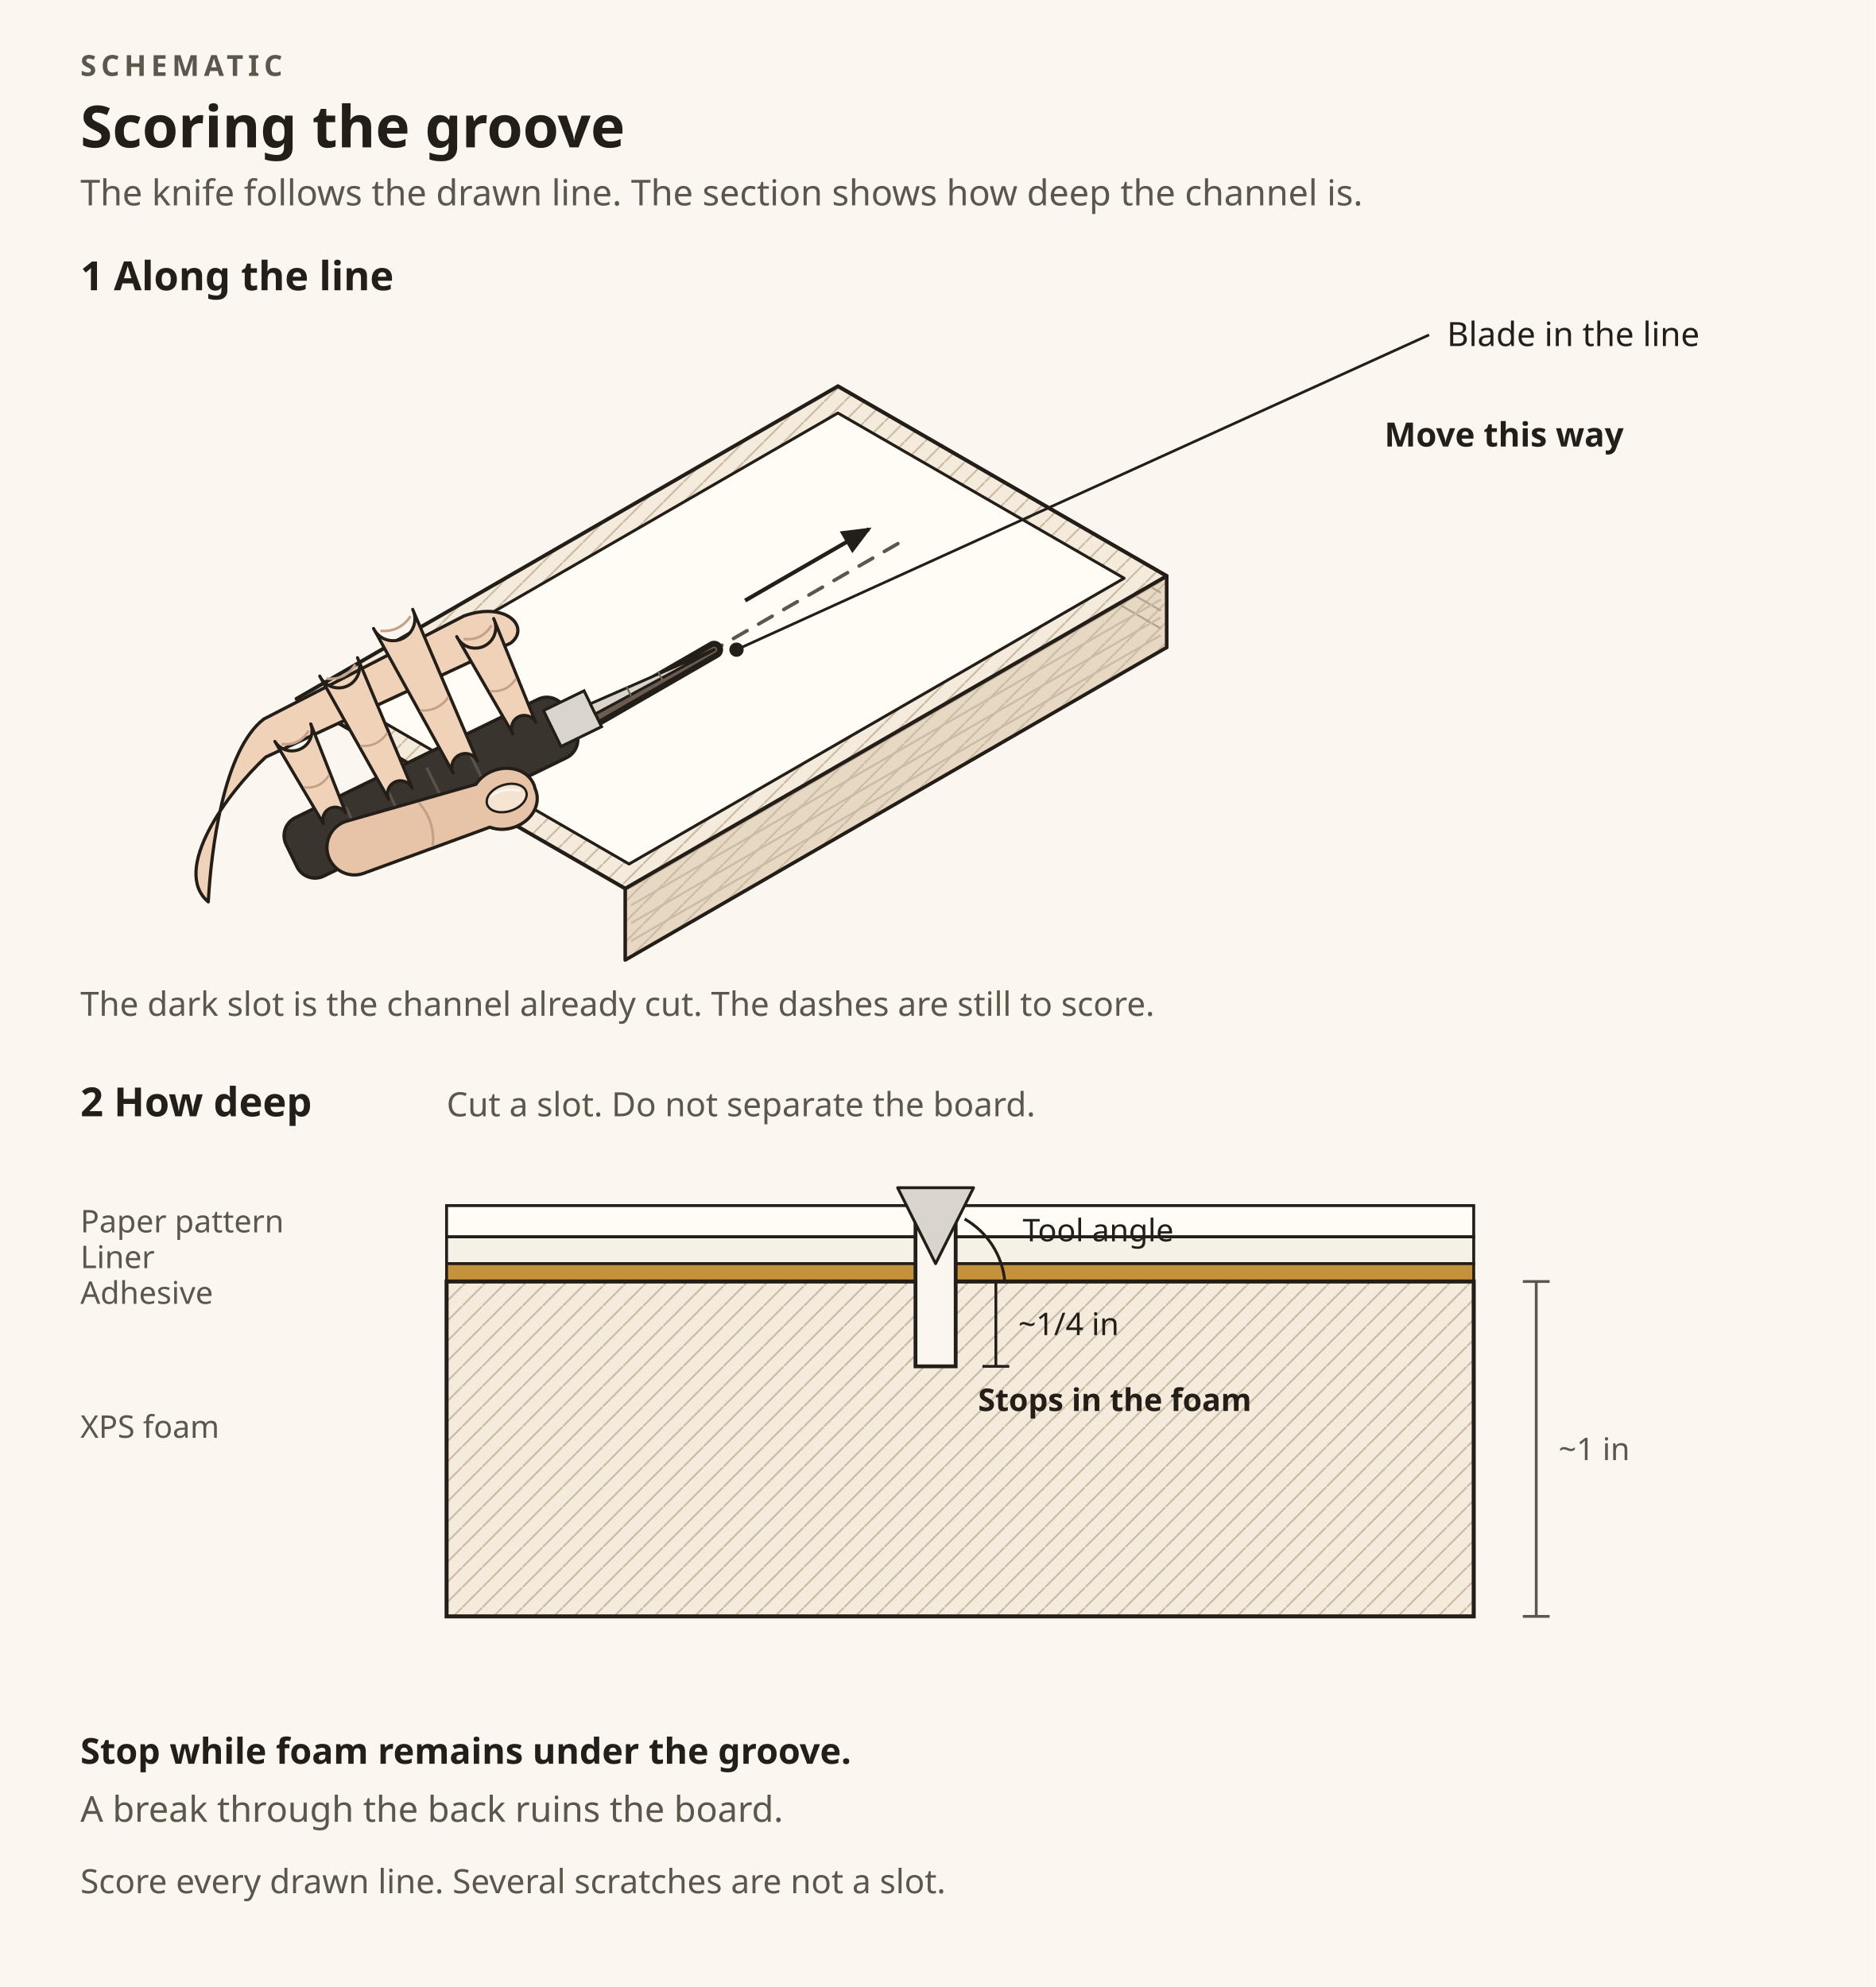
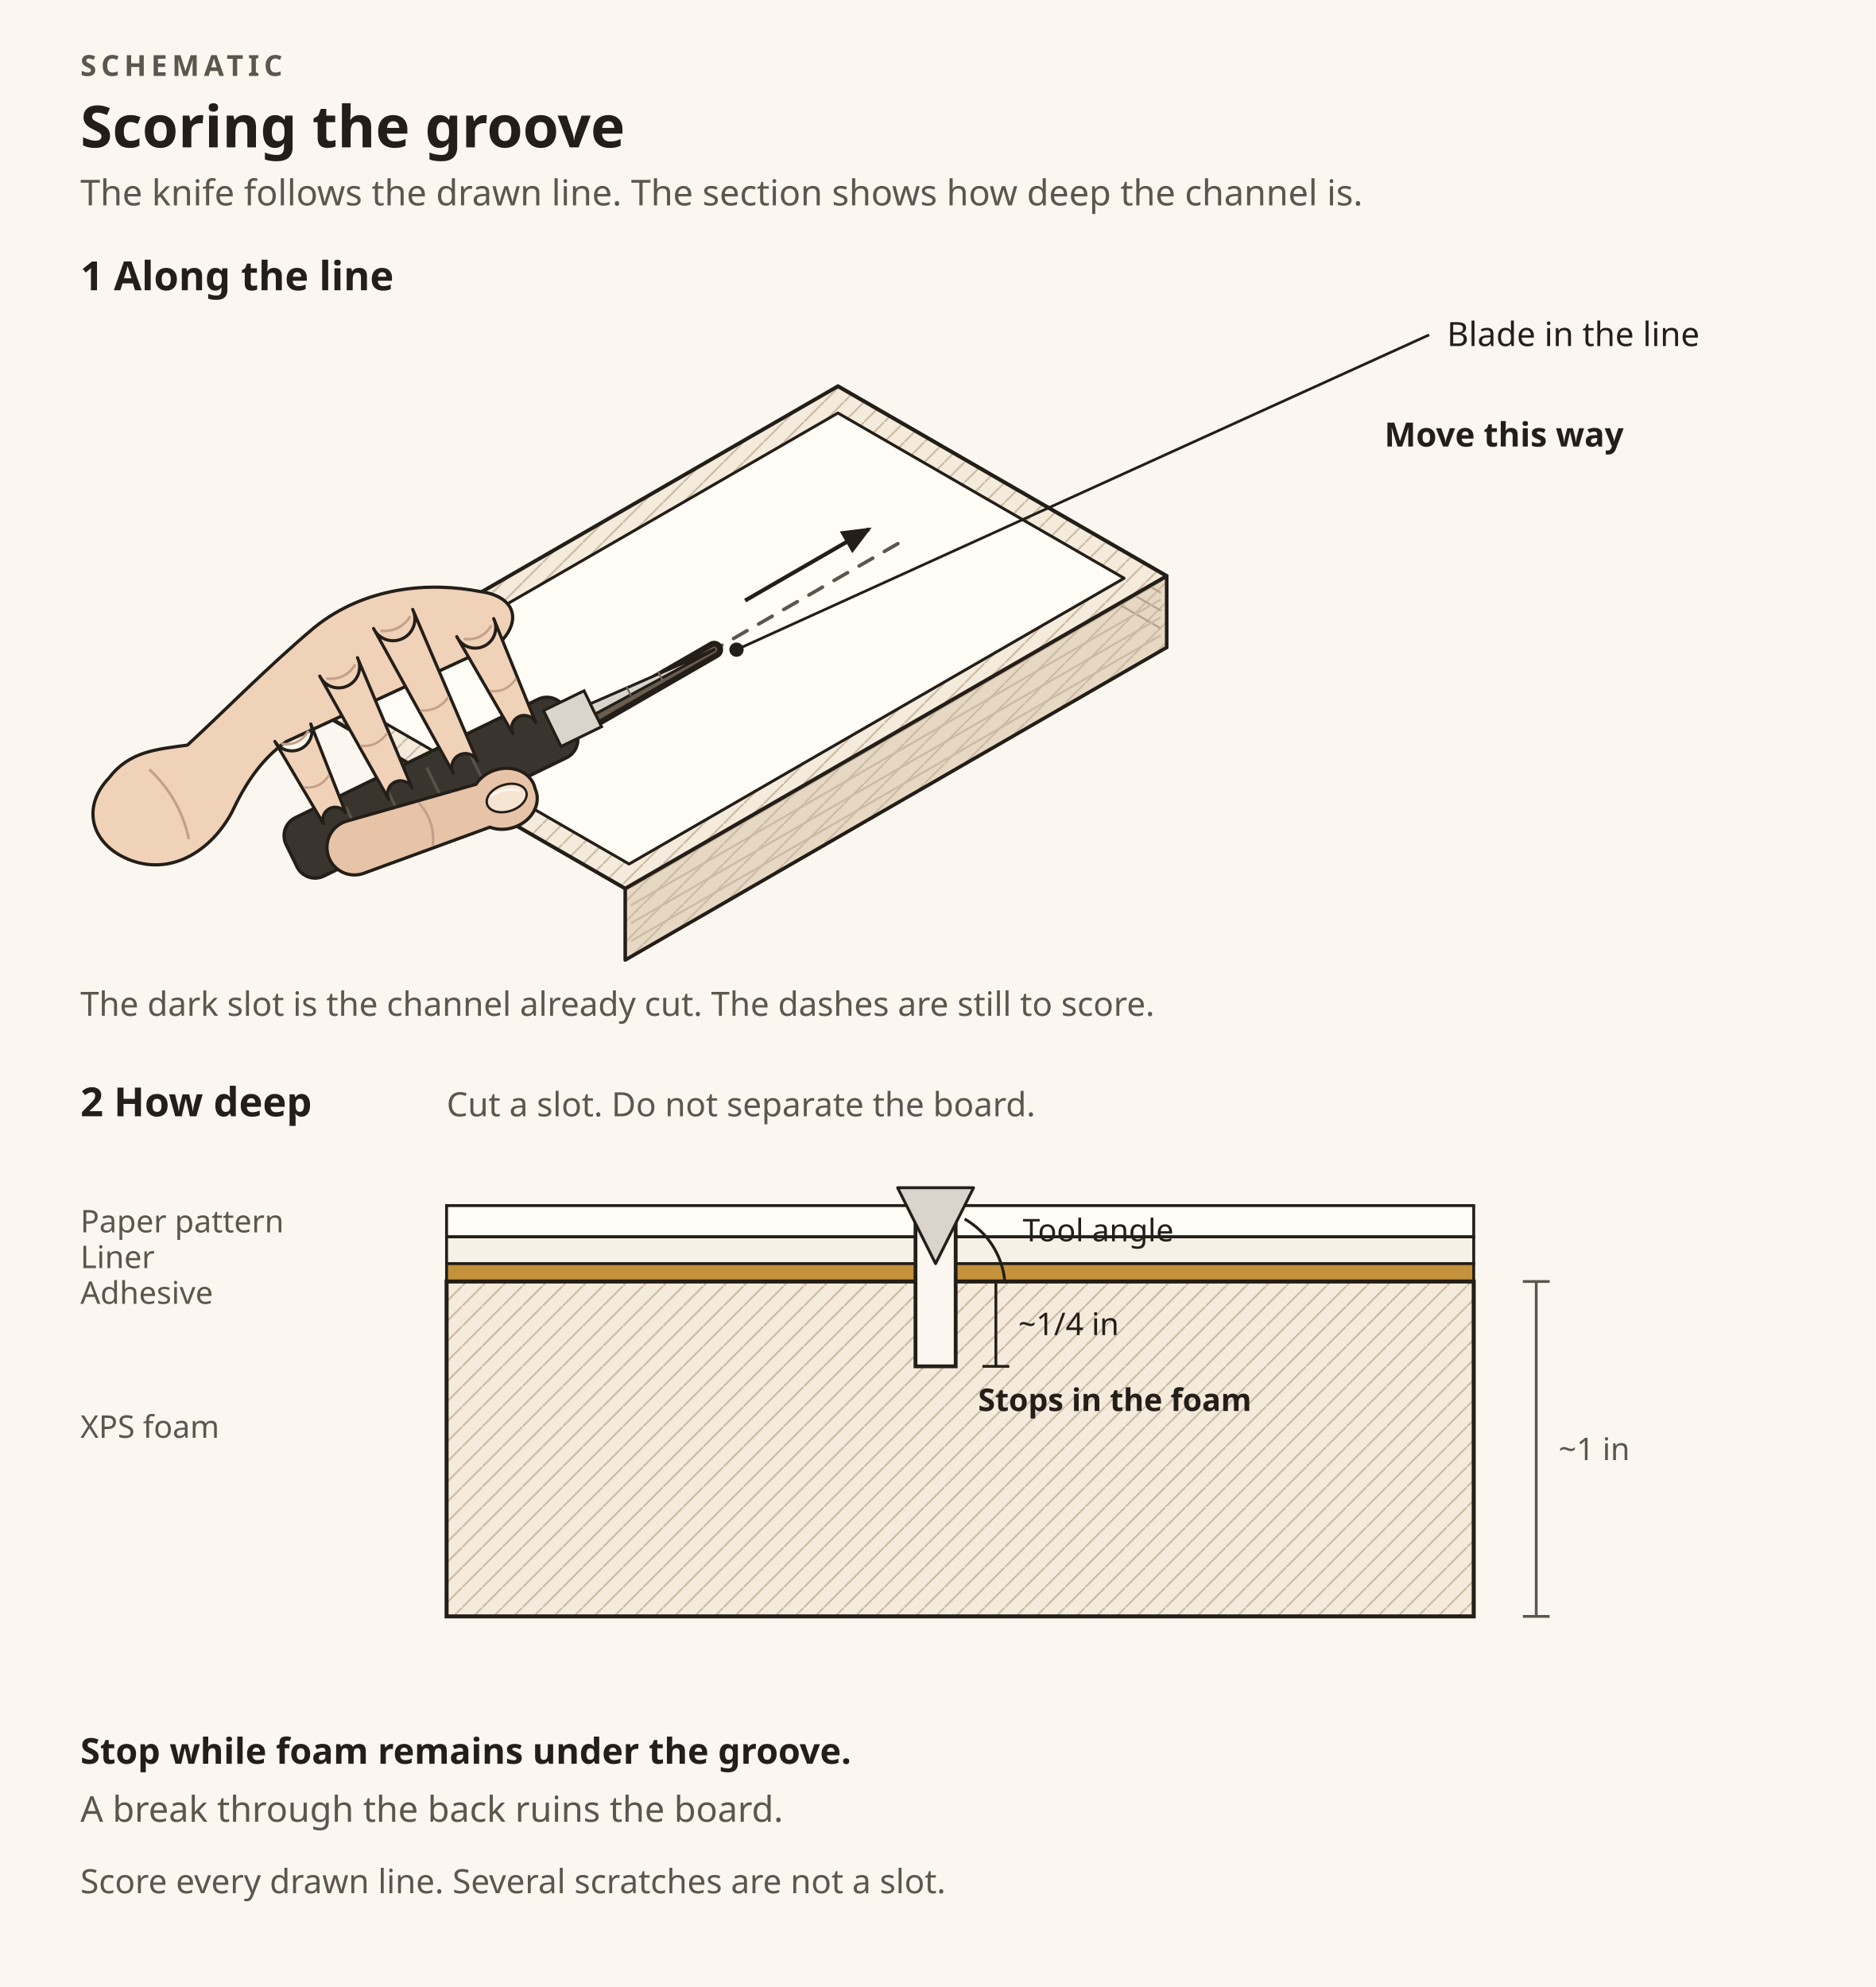
<svg xmlns="http://www.w3.org/2000/svg" viewBox="0 0 840 890" width="840" height="890" font-family="Segoe UI, system-ui, sans-serif">
  <defs>
    <pattern id="foam" patternUnits="userSpaceOnUse" width="9" height="9">
      <rect width="9" height="9" fill="#f4ebdc" />
      <path d="M0 9 L9 0" stroke="#cbbba4" stroke-width="0.8" />
    </pattern>
    <pattern id="foamSide" patternUnits="userSpaceOnUse" width="9" height="9">
      <rect width="9" height="9" fill="#e7d8c4" />
      <path d="M0 9 L9 0" stroke="#cbbba4" stroke-width="0.8" />
    </pattern>
    <pattern id="foamDark" patternUnits="userSpaceOnUse" width="9" height="9">
      <rect width="9" height="9" fill="#d9c7b0" />
      <path d="M0 9 L9 0" stroke="#b7a48c" stroke-width="0.8" />
    </pattern>
    <marker id="arr" viewBox="0 0 10 10" refX="8.2" refY="5" markerWidth="8" markerHeight="8" orient="auto">
      <path d="M0 1.1 L9.2 5 L0 8.9 Z" fill="#241e18" />
    </marker>
    <marker id="arrW" viewBox="0 0 10 10" refX="8.2" refY="5" markerWidth="8" markerHeight="8" orient="auto">
      <path d="M0 1.1 L9.2 5 L0 8.9 Z" fill="#8f3d32" />
    </marker>
    <marker id="arrR" viewBox="0 0 10 10" refX="8.2" refY="5" markerWidth="8" markerHeight="8" orient="auto">
      <path d="M0 1.1 L9.2 5 L0 8.9 Z" fill="#1a4f3c" />
    </marker>
  </defs>
  <rect width="840" height="890" fill="#fbf7f0" />
  <text x="36" y="34" fill="#5c564c" font-size="13" font-weight="700" letter-spacing="0.16em">SCHEMATIC</text>
  <text x="36" y="66" fill="#241e18" font-size="26" font-weight="700">Scoring the groove</text>
  <text x="36" y="92" fill="#5c564c" font-size="16">The knife follows the drawn line. The section shows how deep the channel is.</text>
  <text x="36.0" y="130.0" fill="#241e18" font-size="18" font-weight="700" text-anchor="start">1   Along the line</text>
  <polygon points="522.49,290.00 375.26,205.00 375.26,173.00 522.49,258.00" fill="url(#foamDark)" stroke="#241e18" stroke-width="1.6" stroke-linejoin="round" />
  <polygon points="280.00,430.00 522.49,290.00 522.49,258.00 280.00,398.00" fill="url(#foamSide)" stroke="#241e18" stroke-width="1.6" stroke-linejoin="round" />
  <line x1="282.60" y1="421.50" x2="519.89" y2="284.50" stroke="#cbbba4" stroke-width="0.9" fill="none" />
  <line x1="519.89" y1="281.50" x2="377.86" y2="199.50" stroke="#b7a48c" stroke-width="0.9" fill="none" />
  <line x1="282.60" y1="413.50" x2="519.89" y2="276.50" stroke="#cbbba4" stroke-width="0.9" fill="none" />
  <line x1="519.89" y1="273.50" x2="377.86" y2="191.50" stroke="#b7a48c" stroke-width="0.9" fill="none" />
  <line x1="282.60" y1="405.50" x2="519.89" y2="268.50" stroke="#cbbba4" stroke-width="0.9" fill="none" />
  <line x1="519.89" y1="265.50" x2="377.86" y2="183.50" stroke="#b7a48c" stroke-width="0.9" fill="none" />
  <line x1="282.60" y1="397.50" x2="519.89" y2="260.50" stroke="#cbbba4" stroke-width="0.9" fill="none" />
  <line x1="519.89" y1="257.50" x2="377.86" y2="175.50" stroke="#b7a48c" stroke-width="0.9" fill="none" />
  <polygon points="280.00,398.00 522.49,258.00 375.26,173.00 132.78,313.00" fill="url(#foam)" stroke="#241e18" stroke-width="1.7" stroke-linejoin="round" />
  <polygon points="281.73,387.00 503.43,259.00 375.26,185.00 153.56,313.00" fill="#fffcf6" stroke="#241e18" stroke-width="1.3" stroke-linejoin="round" />
  <path d="M 238.43 338.00 L 406.44 241.00" fill="none" stroke="#5c564c" stroke-width="1.6" stroke-linecap="round" stroke-linejoin="round" stroke-dasharray="7 6" />
  <path d="M 238.43 338.00 L 319.84 291.00" fill="none" stroke="#241e18" stroke-width="8" stroke-linecap="round" stroke-linejoin="round" />
  <path d="M 238.43 338.00 L 319.84 291.00" fill="none" stroke="#6a5d50" stroke-width="2.72" stroke-linecap="round" stroke-linejoin="round" />
  <g transform="translate(130.6 383.3) rotate(-26)">
    <rect x="0" y="-14.6" width="138.9" height="29.1" rx="9.0" fill="#3a342e" stroke="#241e18" stroke-width="1.5" />
    <line x1="31.4" y1="-9.0" x2="31.4" y2="9.0" stroke="#5a5148" stroke-width="1.3" />
    <line x1="51.5" y1="-9.0" x2="51.5" y2="9.0" stroke="#5a5148" stroke-width="1.3" />
    <line x1="71.7" y1="-9.0" x2="71.7" y2="9.0" stroke="#5a5148" stroke-width="1.3" />
    <line x1="91.8" y1="-9.0" x2="91.8" y2="9.0" stroke="#5a5148" stroke-width="1.3" />
    <rect x="129.9" y="-9.0" width="20.2" height="17.9" fill="#d9d4cc" stroke="#241e18" stroke-width="1.3" />
    <polygon points="150.1,-2.5 210.6,0 150.1,2.5" fill="#d9d4cc" stroke="#241e18" stroke-width="1.2" stroke-linejoin="round" />
    <line x1="168.0" y1="-2.2" x2="168.0" y2="2.2" stroke="#6e6860" stroke-width="0.8" />
    <line x1="183.7" y1="-2.2" x2="183.7" y2="2.2" stroke="#6e6860" stroke-width="0.8" />
  </g>
  <g transform="translate(130.6 383.3) rotate(-26)">
-     <path d="M -42.6 2.2 C -51.5 -17.9, -13.4 -38.1, 9.0 -44.8 L 129.9 -42.6 C 141.1 -44.8, 136.6 -60.5, 116.5 -62.7 L 15.7 -60.5 C -6.7 -56.0, -31.4 -17.9, -42.6 2.2 Z" fill="#f0d2b8" stroke="#241e18" stroke-width="1.45" stroke-linejoin="round" />
+     <path d="M -20.2 -65.0 C 2.2 -71.7, 26.9 -80.6, 53.8 -87.4 C 82.9 -94.1, 109.8 -82.9, 127.7 -69.4 C 141.1 -60.5, 138.9 -49.3, 125.4 -44.8 L 20.2 -47.0 C 6.7 -44.8, -4.5 -38.1, -15.7 -29.1 C -31.4 -17.9, -51.5 -15.7, -65.0 -29.1 C -78.4 -42.6, -76.2 -60.5, -58.2 -67.2 C -44.8 -73.9, -33.6 -69.4, -20.2 -65.0 Z" fill="#f0d2b8" stroke="#241e18" stroke-width="1.45" stroke-linejoin="round" />
+     <path d="M -40.3 -62.7 Q -33.6 -44.8, -38.1 -26.9" fill="none" stroke="#c4a08a" stroke-width="1.2" />
    <path d="M 15.7 -49.3 L 19.1 -6.7 A 5.6 5.6 0 0 1 30.2 -6.7 L 33.6 -49.3 A 9.0 9.0 0 0 1 15.7 -49.3 Z" fill="#f0d2b8" stroke="#241e18" stroke-width="1.4" stroke-linejoin="round" />
    <path d="M 17.9 -47.0 Q 24.6 -42.6 31.4 -47.0" fill="none" stroke="#c4a08a" stroke-width="1.15" />
    <path d="M 18.4 -25.1 Q 24.6 -21.2 30.9 -25.1" fill="none" stroke="#c4a08a" stroke-width="1.05" />
    <path d="M 46.6 -66.8 L 50.2 -3.6 A 5.8 5.8 0 0 1 61.8 -3.6 L 65.4 -66.8 A 9.4 9.4 0 0 1 46.6 -66.8 Z" fill="#f0d2b8" stroke="#241e18" stroke-width="1.4" stroke-linejoin="round" />
    <path d="M 48.8 -64.5 Q 56.0 -60.0 63.2 -64.5" fill="none" stroke="#c4a08a" stroke-width="1.15" />
    <path d="M 49.3 -30.7 Q 56.0 -26.8 62.7 -30.7" fill="none" stroke="#c4a08a" stroke-width="1.05" />
    <path d="M 77.6 -75.4 L 81.3 -1.6 A 6.0 6.0 0 0 1 93.4 -1.6 L 97.1 -75.4 A 9.7 9.7 0 0 1 77.6 -75.4 Z" fill="#f0d2b8" stroke="#241e18" stroke-width="1.4" stroke-linejoin="round" />
    <path d="M 79.9 -73.1 Q 87.4 -68.7 94.9 -73.1" fill="none" stroke="#c4a08a" stroke-width="1.15" />
    <path d="M 80.3 -33.2 Q 87.4 -29.2 94.4 -33.2" fill="none" stroke="#c4a08a" stroke-width="1.05" />
    <path d="M 109.5 -55.8 L 113.0 -5.7 A 5.7 5.7 0 0 1 124.4 -5.7 L 127.9 -55.8 A 9.2 9.2 0 0 1 109.5 -55.8 Z" fill="#f0d2b8" stroke="#241e18" stroke-width="1.4" stroke-linejoin="round" />
    <path d="M 111.8 -53.5 Q 118.7 -49.1 125.7 -53.5" fill="none" stroke="#c4a08a" stroke-width="1.15" />
    <path d="M 112.2 -27.3 Q 118.7 -23.4 125.2 -27.3" fill="none" stroke="#c4a08a" stroke-width="1.05" />
    <g transform="translate(26.9 9.0) rotate(8)">
      <path d="M 0 -12.3 L 60.5 -10.1 A 14.6 12.3 0 0 1 85.1 0 A 14.6 12.3 0 0 1 60.5 10.1 L 0 12.3 A 12.3 12.3 0 0 1 0 -12.3 Z" fill="#e7c4a8" stroke="#241e18" stroke-width="1.45" stroke-linejoin="round" />
      <path d="M 33.6 -10.1 Q 38.1 0 33.6 10.1" fill="none" stroke="#c4a08a" stroke-width="1.15" />
      <ellipse cx="71.7" cy="0" rx="9.2" ry="6.0" fill="#f6e4d2" stroke="#241e18" stroke-width="1.05" />
      <path d="M 65.0 -2.9 Q 71.7 -5.2 78.4 -1.3" fill="none" stroke="#fbf6f0" stroke-width="1.05" />
    </g>
  </g>
  <g transform="translate(130.6 383.3) rotate(-26)">
    <polygon points="150.1,-2.5 210.6,0 150.1,2.5" fill="#d9d4cc" stroke="#241e18" stroke-width="1.2" stroke-linejoin="round" />
    <line x1="168.0" y1="-2.2" x2="168.0" y2="2.2" stroke="#6e6860" stroke-width="0.8" />
    <line x1="183.7" y1="-2.2" x2="183.7" y2="2.2" stroke="#6e6860" stroke-width="0.8" />
  </g>
  <circle cx="329.84" cy="291.00" r="3.20" fill="#241e18" stroke="#241e18" stroke-width="0" />
  <line x1="329.84" y1="291.00" x2="640.00" y2="150.00" stroke="#241e18" stroke-width="1.2" fill="none" />
  <text x="648.0" y="155.0" fill="#241e18" font-size="15" font-weight="500" text-anchor="start">Blade in the line</text>
  <text x="36.0" y="455.0" fill="#5c564c" font-size="15" font-weight="500" text-anchor="start">The dark slot is the channel already cut. The dashes are still to score.</text>
  <text x="620.0" y="200.0" fill="#241e18" font-size="15" font-weight="700" text-anchor="start">Move this way</text>
  <line x1="333.69" y1="269.00" x2="389.12" y2="237.00" stroke="#241e18" stroke-width="1.8" fill="none" marker-end="url(#arr)" />
  <text x="36.0" y="500.0" fill="#241e18" font-size="18" font-weight="700" text-anchor="start">2   How deep</text>
  <text x="200.0" y="500.0" fill="#5c564c" font-size="15" font-weight="500" text-anchor="start">Cut a slot. Do not separate the board.</text>
  <rect x="200.00" y="540.00" width="460.00" height="14.00" rx="0" fill="#fffcf6" stroke="#241e18" stroke-width="1.3" />
  <rect x="200.00" y="554.00" width="460.00" height="12.00" rx="0" fill="#f6f1e6" stroke="#241e18" stroke-width="1.3" />
  <rect x="200.00" y="566.00" width="460.00" height="8.00" rx="0" fill="#c4923a" stroke="#241e18" stroke-width="1.3" />
  <rect x="200.00" y="574.00" width="460.00" height="150.00" rx="0" fill="url(#foam)" stroke="#241e18" stroke-width="1.8" />
  <rect x="410.00" y="540.00" width="18.00" height="72.00" rx="0" fill="#fbf7f0" stroke="#241e18" stroke-width="1.7" />
  <polygon points="402,532 436,532 419,566" fill="#d9d4cc" stroke="#241e18" stroke-width="1.3" stroke-linejoin="round" />
  <path d="M 450 574 A 36 36 0 0 0 432 546" fill="none" stroke="#241e18" stroke-width="1.3" />
  <text x="458.0" y="556.0" fill="#241e18" font-size="14" font-weight="500" text-anchor="start">Tool angle</text>
  <text x="36.0" y="552.0" fill="#5c564c" font-size="14" font-weight="500" text-anchor="start">Paper pattern</text>
  <text x="36.0" y="568.0" fill="#5c564c" font-size="14" font-weight="500" text-anchor="start">Liner</text>
  <text x="36.0" y="584.0" fill="#5c564c" font-size="14" font-weight="500" text-anchor="start">Adhesive</text>
  <text x="36.0" y="644.0" fill="#5c564c" font-size="14" font-weight="500" text-anchor="start">XPS foam</text>
  <line x1="688.00" y1="574.00" x2="688.00" y2="724.00" stroke="#5c564c" stroke-width="1.25" fill="none" />
  <line x1="682.00" y1="574.00" x2="694.00" y2="574.00" stroke="#5c564c" stroke-width="1.25" fill="none" />
  <line x1="682.00" y1="724.00" x2="694.00" y2="724.00" stroke="#5c564c" stroke-width="1.25" fill="none" />
  <text x="698.0" y="654.0" fill="#5c564c" font-size="14" font-weight="500" text-anchor="start">~1 in</text>
  <line x1="446.00" y1="574.00" x2="446.00" y2="612.00" stroke="#241e18" stroke-width="1.25" fill="none" />
  <line x1="440.00" y1="574.00" x2="452.00" y2="574.00" stroke="#241e18" stroke-width="1.25" fill="none" />
  <line x1="440.00" y1="612.00" x2="452.00" y2="612.00" stroke="#241e18" stroke-width="1.25" fill="none" />
  <text x="456.0" y="598.0" fill="#241e18" font-size="14" font-weight="500" text-anchor="start">~1/4 in</text>
  <text x="438.0" y="632.0" fill="#241e18" font-size="14" font-weight="700" text-anchor="start">Stops in the foam</text>
  <text x="36.0" y="790.0" fill="#241e18" font-size="16" font-weight="700" text-anchor="start">Stop while foam remains under the groove.</text>
  <text x="36.0" y="816.0" fill="#5c564c" font-size="16" font-weight="500" text-anchor="start">A break through the back ruins the board.</text>
  <text x="36.0" y="848.0" fill="#5c564c" font-size="15" font-weight="500" text-anchor="start">Score every drawn line. Several scratches are not a slot.</text>
</svg>
